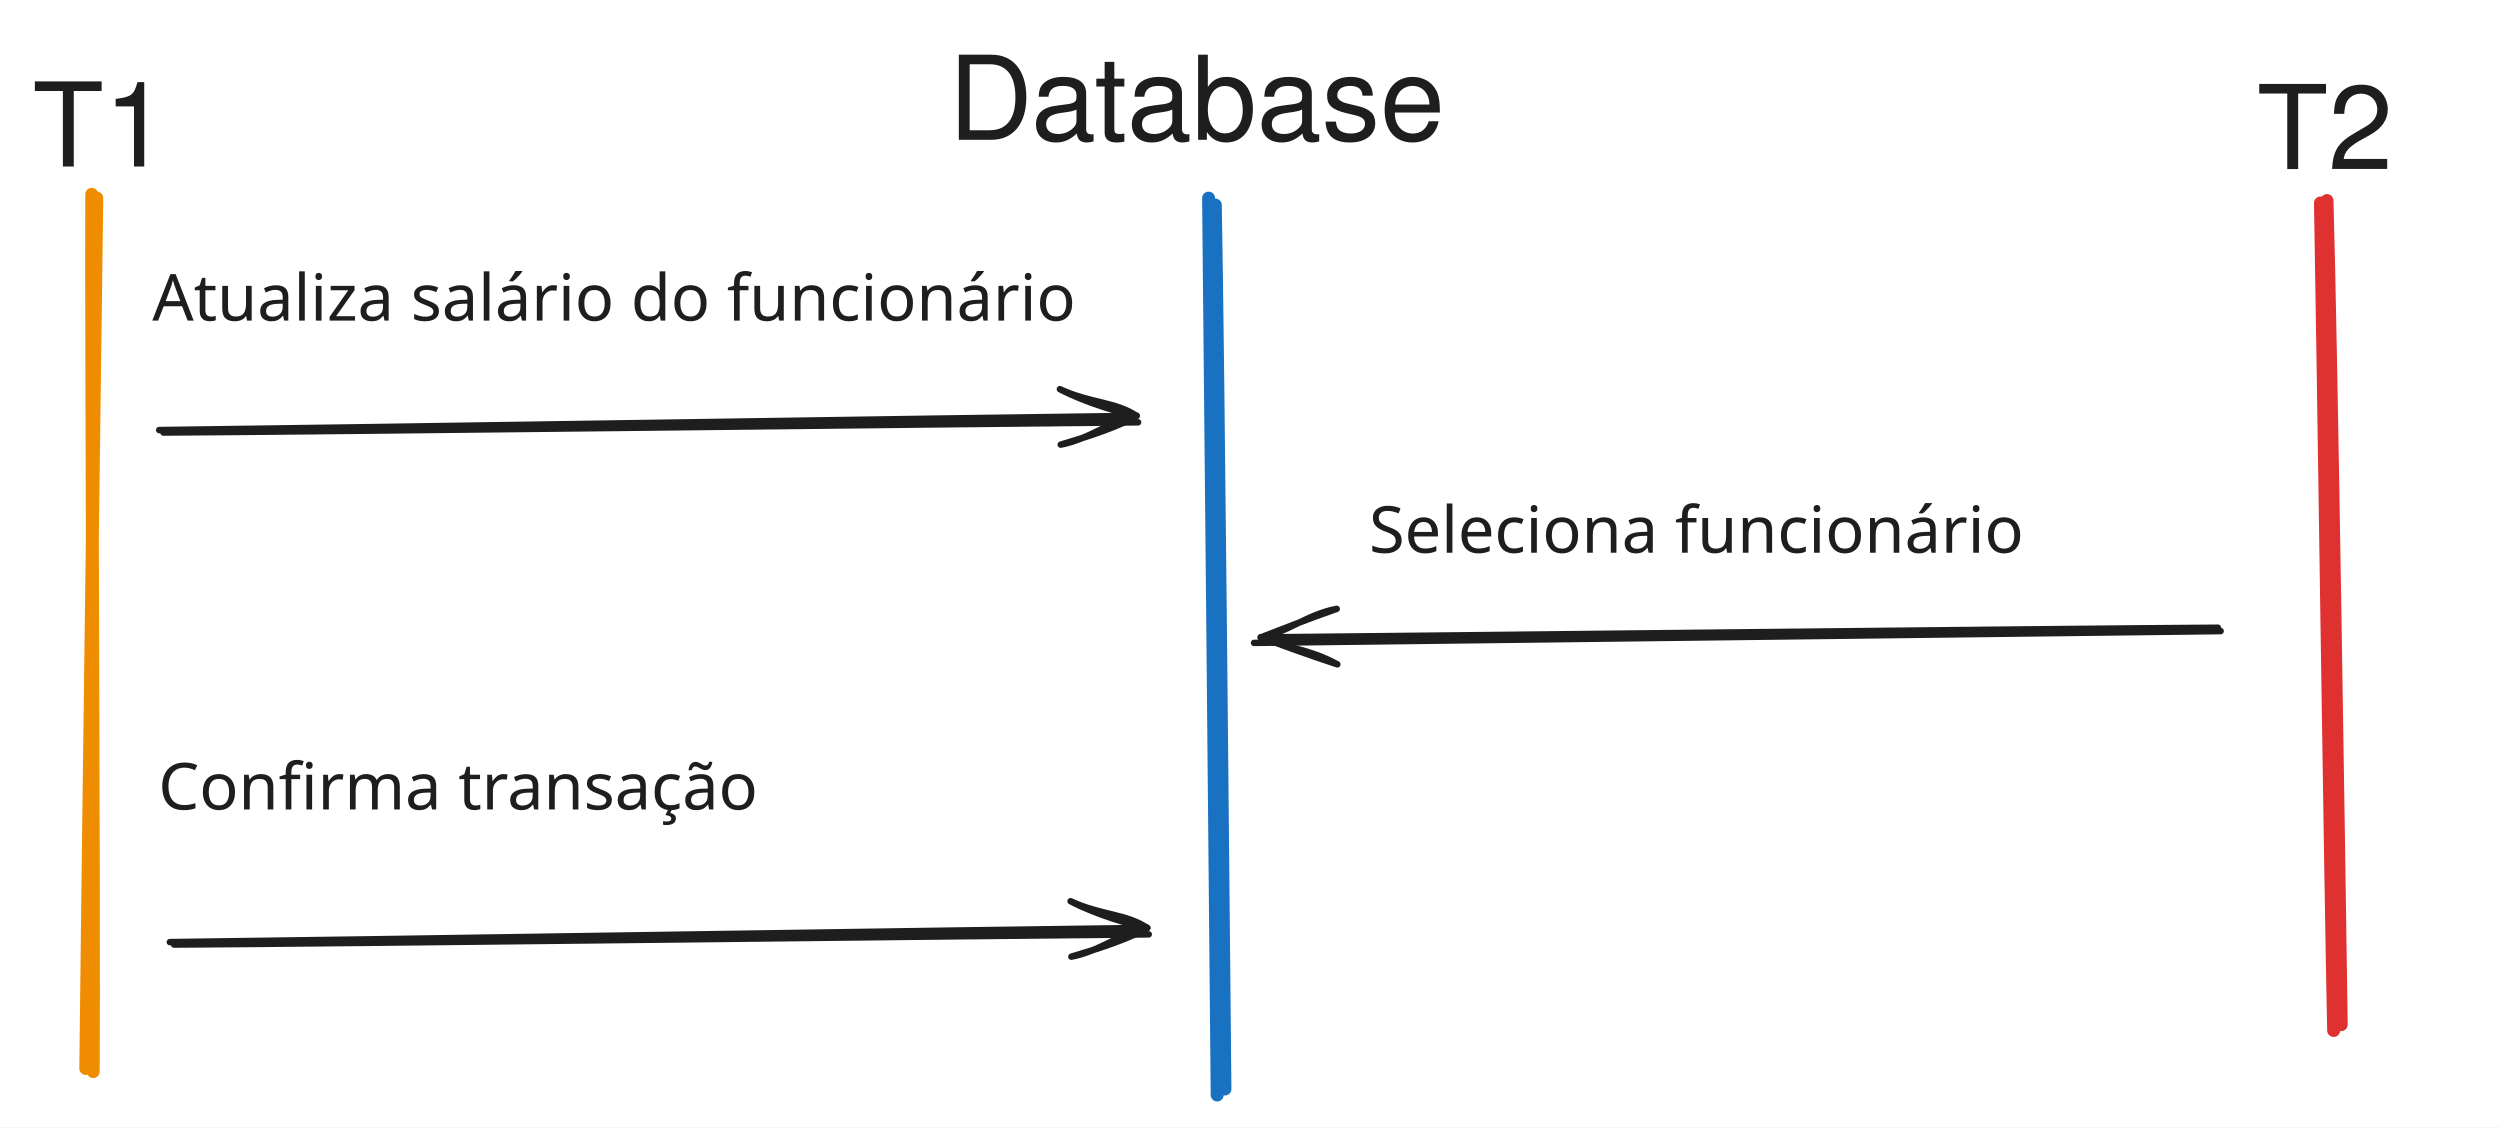
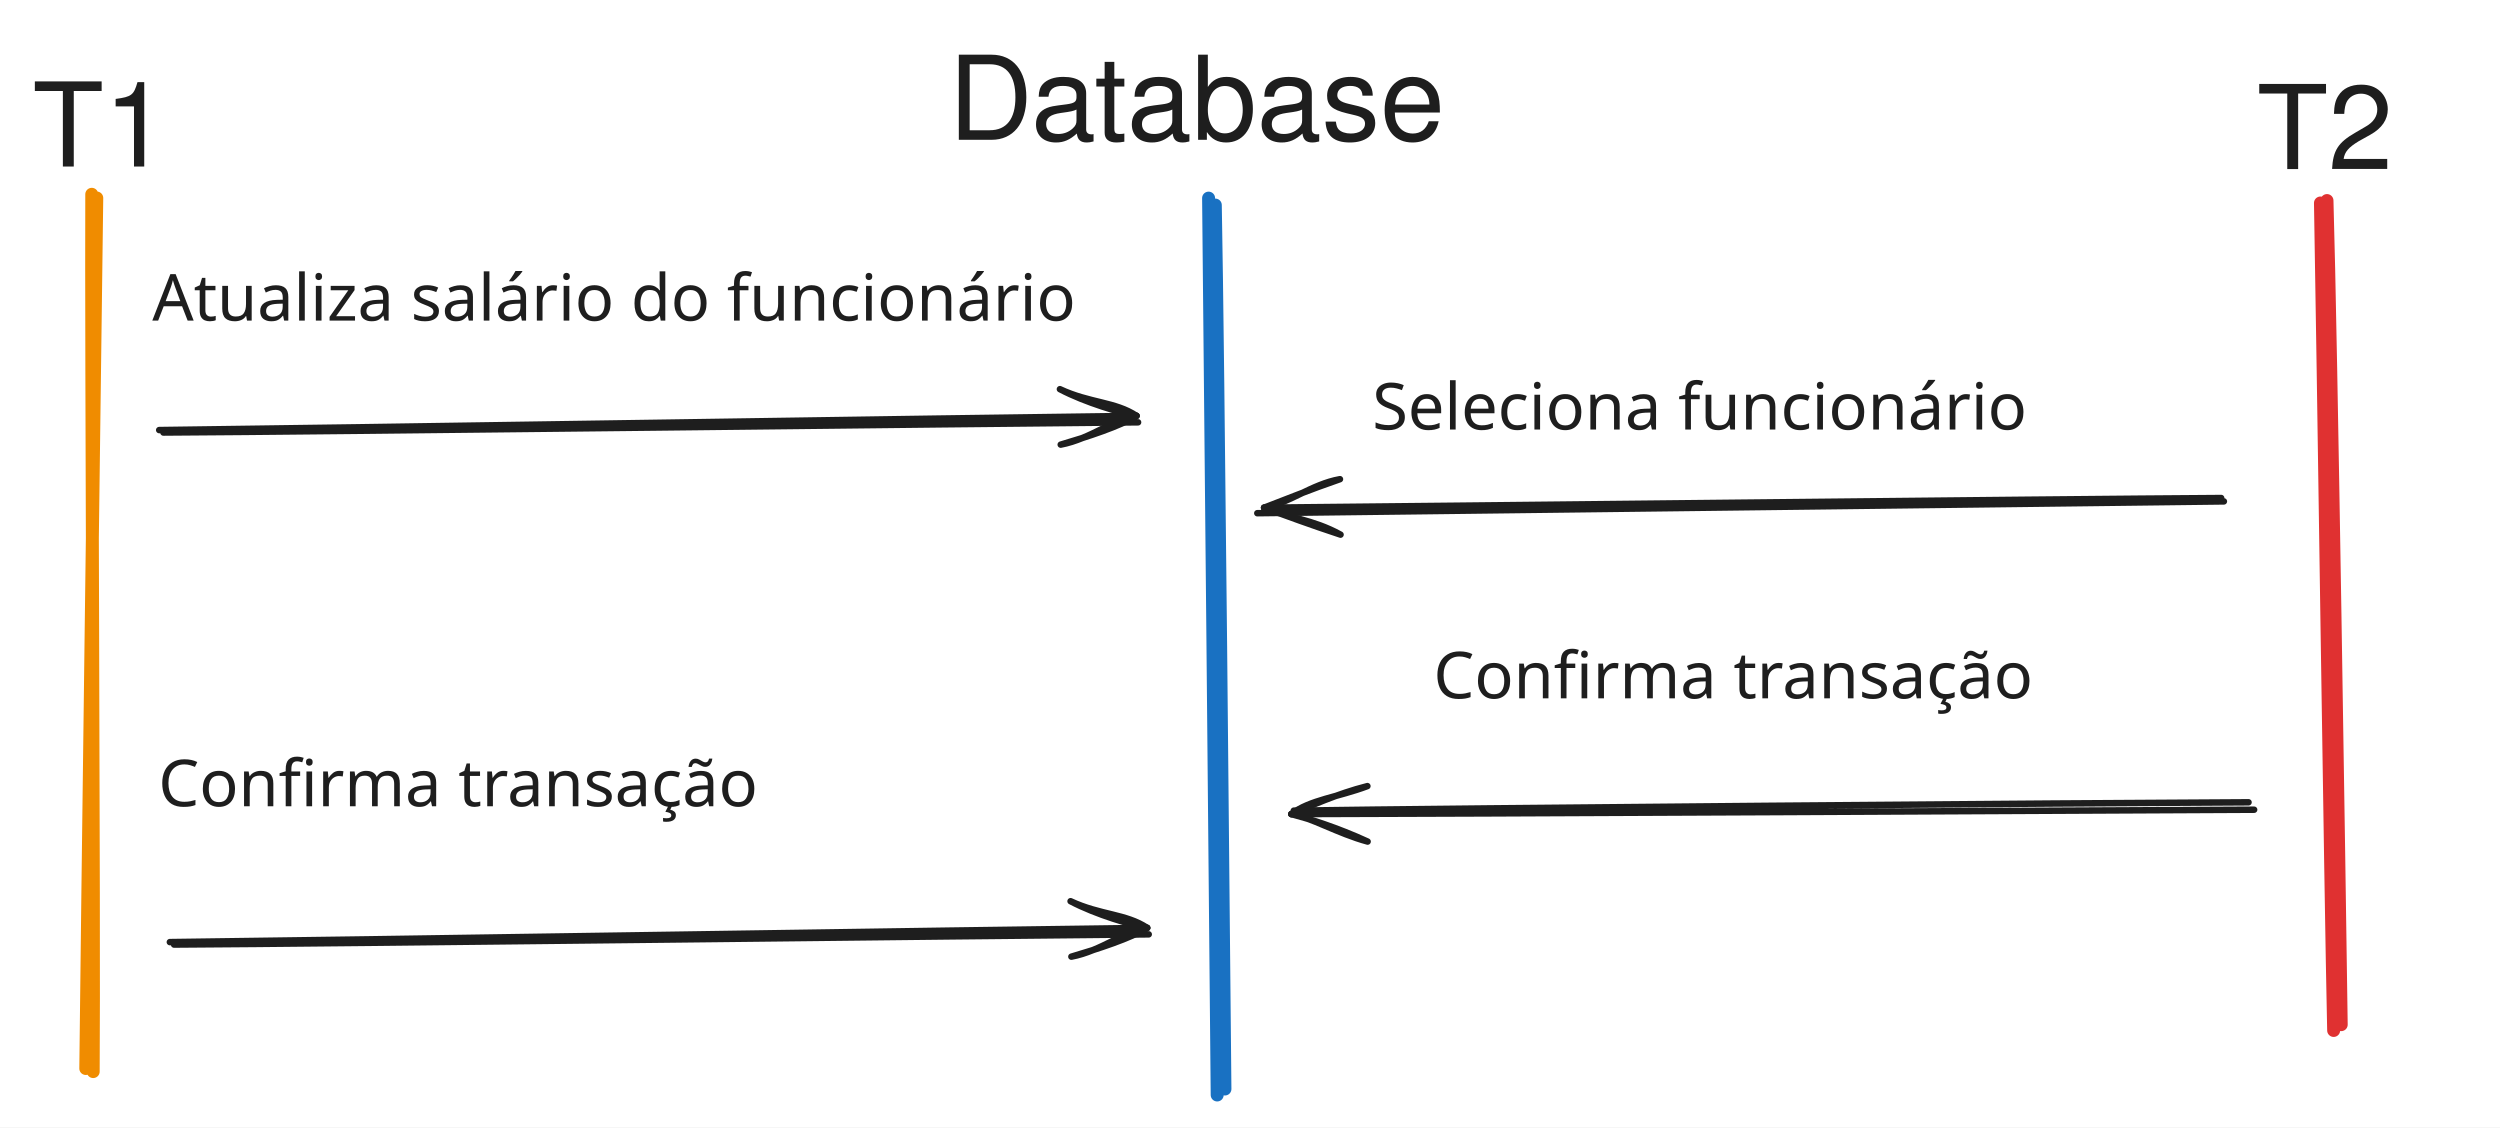
<svg xmlns="http://www.w3.org/2000/svg" version="1.1" viewBox="0 0 771 347.697" width="771" height="347.697">
  <defs>
    <style class="style-fonts">
      @font-face {
        font-family: "Virgil";
        src: url("https://excalidraw.com/Virgil.woff2");
      }
      @font-face {
        font-family: "Cascadia";
        src: url("https://excalidraw.com/Cascadia.woff2");
      }
      @font-face {
        font-family: "Assistant";
        src: url("https://excalidraw.com/Assistant-Regular.woff2");
      }
    </style>
  </defs>
  <rect x="0" y="0" width="771" height="347.697" fill="#ffffff" />
  <g stroke-linecap="round">
-     <g transform="translate(716 62.02185) rotate(0 2.829246 127.8018)">
+     <g transform="translate(716 62.02185) rotate(0 2.214286 127.5714)">
      <path d="M-0.37 0.58 C0.43 43.29, 2.74 213.15, 3.7 255.77 M1.64 -0.17 C2.92 42.25, 5.44 211.52, 6.03 253.98" stroke="#e03131" stroke-width="4" fill="none" />
    </g>
  </g>
  <mask />
  <g transform="translate(696 19.02185) rotate(0 32.5 20.7)">
    <text x="0" y="33.121" font-family="Helvetica, Segoe UI Emoji" font-size="36px" fill="#1e1e1e" text-anchor="start" style="white-space: pre;" direction="ltr" dominant-baseline="alphabetic">T2</text>
  </g>
  <g stroke-linecap="round">
-     <g transform="translate(373 62.02185) rotate(0 2.252407 137.3794)">
+     <g transform="translate(373 62.02185) rotate(0 1.5 137.5714)">
      <path d="M-0.27 -0.92 C0.19 45.11, 1.99 229.78, 2.38 275.67 M1.8 1.22 C2.69 46.93, 4.32 228.14, 4.77 273.83" stroke="#1971c2" stroke-width="4" fill="none" />
    </g>
  </g>
  <mask />
  <g stroke-linecap="round">
-     <g transform="translate(30 61.23399) rotate(0 -1.846916 133.9622)">
+     <g transform="translate(30 61.23399) rotate(0 -1.357143 134.7143)">
      <path d="M-0.16 -0.17 C-0.75 44.43, -3.07 223.39, -3.54 268.29 M-1.7 -1.31 C-1.92 43.34, -0.9 223.94, -1.26 269.24" stroke="#f08c00" stroke-width="4" fill="none" />
    </g>
  </g>
  <mask />
  <g transform="translate(10 18.23399) rotate(0 32.5 20.7)">
    <text x="0" y="33.121" font-family="Helvetica, Segoe UI Emoji" font-size="36px" fill="#1e1e1e" text-anchor="start" style="white-space: pre;" direction="ltr" dominant-baseline="alphabetic">T1</text>
  </g>
  <g transform="translate(292.5 10) rotate(0 90 20.7)">
    <text x="0" y="33.121" font-family="Helvetica, Segoe UI Emoji" font-size="36px" fill="#1e1e1e" text-anchor="start" style="white-space: pre;" direction="ltr" dominant-baseline="alphabetic">Database</text>
  </g>
  <g stroke-linecap="round">
-     <g transform="translate(50.10953 132.8535) rotate(0 149.9302 -2.033661)">
+     <g transform="translate(50.10953 132.8535) rotate(0 150 -1.428571)">
      <path d="M0.29 0.54 C50.33 0.27, 251.12 -2.21, 300.87 -2.61 M-1.01 -0.22 C48.89 -0.79, 250.03 -4.03, 300.39 -4.61" stroke="#1e1e1e" stroke-width="2" fill="none" />
    </g>
-     <g transform="translate(50.10953 132.8535) rotate(0 149.9302 -2.033661)">
+     <g transform="translate(50.10953 132.8535) rotate(0 150 -1.428571)">
      <path d="M277.02 4.27 C286.24 2.54, 294.01 -3.99, 300.39 -4.61 M277.02 4.27 C284.94 1.96, 295.56 -1.5, 300.39 -4.61" stroke="#1e1e1e" stroke-width="2" fill="none" />
    </g>
-     <g transform="translate(50.10953 132.8535) rotate(0 149.9302 -2.033661)">
+     <g transform="translate(50.10953 132.8535) rotate(0 150 -1.428571)">
      <path d="M276.77 -12.83 C285.95 -8.52, 293.8 -9.01, 300.39 -4.61 M276.77 -12.83 C284.82 -8.61, 295.52 -5.55, 300.39 -4.61" stroke="#1e1e1e" stroke-width="2" fill="none" />
    </g>
  </g>
  <mask />
  <g transform="translate(46.96429 81.35986) rotate(0 156.4286 12.5)">
    <text x="0" y="17.52" font-family="Virgil, Segoe UI Emoji" font-size="20px" fill="#1e1e1e" text-anchor="start" style="white-space: pre;" direction="ltr" dominant-baseline="alphabetic">Atualiza salário do funcionário</text>
  </g>
  <g stroke-linecap="round">
-     <g transform="translate(683.6524 194.6214) rotate(0 -147.8534 1.310056)">
+     <g transform="translate(684.6524 154.6214) rotate(0 -147.8571 1.428571)">
      <path d="M1.19 0.01 C-48.43 0.63, -247.51 3.05, -296.9 3.65 M0.36 -1.03 C-49 -0.74, -245.47 1.5, -294.81 1.95" stroke="#1e1e1e" stroke-width="2" fill="none" />
    </g>
-     <g transform="translate(683.6524 194.6214) rotate(0 -147.8534 1.310056)">
+     <g transform="translate(684.6524 154.6214) rotate(0 -147.8571 1.428571)">
      <path d="M-271.41 -6.84 C-280.12 -5.31, -287.54 0.83, -294.81 1.95 M-271.41 -6.84 C-280.59 -3.69, -288.48 -0.45, -294.81 1.95" stroke="#1e1e1e" stroke-width="2" fill="none" />
    </g>
-     <g transform="translate(683.6524 194.6214) rotate(0 -147.8534 1.310056)">
+     <g transform="translate(684.6524 154.6214) rotate(0 -147.8571 1.428571)">
      <path d="M-271.23 10.26 C-280 5.42, -287.48 5.18, -294.81 1.95 M-271.23 10.26 C-280.51 7.21, -288.46 4.26, -294.81 1.95" stroke="#1e1e1e" stroke-width="2" fill="none" />
    </g>
  </g>
  <mask />
-   <g transform="translate(422.2085 152.9449) rotate(0 140.7143 12.5)">
+   <g transform="translate(423.2085 114.9449) rotate(0 140.7143 12.5)">
    <text x="0" y="17.52" font-family="Virgil, Segoe UI Emoji" font-size="20px" fill="#1e1e1e" text-anchor="start" style="white-space: pre;" direction="ltr" dominant-baseline="alphabetic">Seleciona funcionário</text>
  </g>
  <g stroke-linecap="round">
-     <g transform="translate(53.39524 290.7653) rotate(0 149.9302 -2.033661)">
+     <g transform="translate(53.39524 290.7653) rotate(0 150 -1.428571)">
      <path d="M0.29 0.54 C50.33 0.27, 251.12 -2.21, 300.87 -2.61 M-1.01 -0.22 C48.89 -0.79, 250.03 -4.03, 300.39 -4.61" stroke="#1e1e1e" stroke-width="2" fill="none" />
    </g>
-     <g transform="translate(53.39524 290.7653) rotate(0 149.9302 -2.033661)">
+     <g transform="translate(53.39524 290.7653) rotate(0 150 -1.428571)">
      <path d="M277.02 4.27 C286.24 2.54, 294.01 -3.99, 300.39 -4.61 M277.02 4.27 C284.94 1.96, 295.56 -1.5, 300.39 -4.61" stroke="#1e1e1e" stroke-width="2" fill="none" />
    </g>
-     <g transform="translate(53.39524 290.7653) rotate(0 149.9302 -2.033661)">
+     <g transform="translate(53.39524 290.7653) rotate(0 150 -1.428571)">
      <path d="M276.77 -12.83 C285.95 -8.52, 293.8 -9.01, 300.39 -4.61 M276.77 -12.83 C284.82 -8.61, 295.52 -5.55, 300.39 -4.61" stroke="#1e1e1e" stroke-width="2" fill="none" />
    </g>
  </g>
  <mask />
-   <g transform="translate(48.82143 232.1288) rotate(0 156.4286 12.5)">
+   <g transform="translate(48.82143 231.1288) rotate(0 156.4286 12.5)">
+     <text x="0" y="17.52" font-family="Virgil, Segoe UI Emoji" font-size="20px" fill="#1e1e1e" text-anchor="start" style="white-space: pre;" direction="ltr" dominant-baseline="alphabetic">Confirma transação</text>
+   </g>
+   <g stroke-linecap="round">
+     <g transform="translate(694.3534 248.0383) rotate(0 -147.8571 1.428571)">
+       <path d="M-0.91 -0.61 C-50.23 -0.42, -246.05 1.21, -295.35 1.97 M0.82 1.68 C-48.68 1.93, -246.92 2.95, -296.11 3.03" stroke="#1e1e1e" stroke-width="2" fill="none" />
+     </g>
+     <g transform="translate(694.3534 248.0383) rotate(0 -147.8571 1.428571)">
+       <path d="M-272.65 -5.6 C-281.76 -2.17, -290.37 -1.4, -296.11 3.03 M-272.65 -5.6 C-282 -3.24, -290.72 0.73, -296.11 3.03" stroke="#1e1e1e" stroke-width="2" fill="none" />
+     </g>
+     <g transform="translate(694.3534 248.0383) rotate(0 -147.8571 1.428571)">
+       <path d="M-272.58 11.5 C-281.83 8.99, -290.46 3.83, -296.11 3.03 M-272.58 11.5 C-281.95 7.18, -290.69 4.47, -296.11 3.03" stroke="#1e1e1e" stroke-width="2" fill="none" />
+     </g>
+   </g>
+   <mask />
+   <g transform="translate(442.0714 197.8484) rotate(0 101.9286 12.5)">
    <text x="0" y="17.52" font-family="Virgil, Segoe UI Emoji" font-size="20px" fill="#1e1e1e" text-anchor="start" style="white-space: pre;" direction="ltr" dominant-baseline="alphabetic">Confirma transação</text>
  </g>
</svg>
